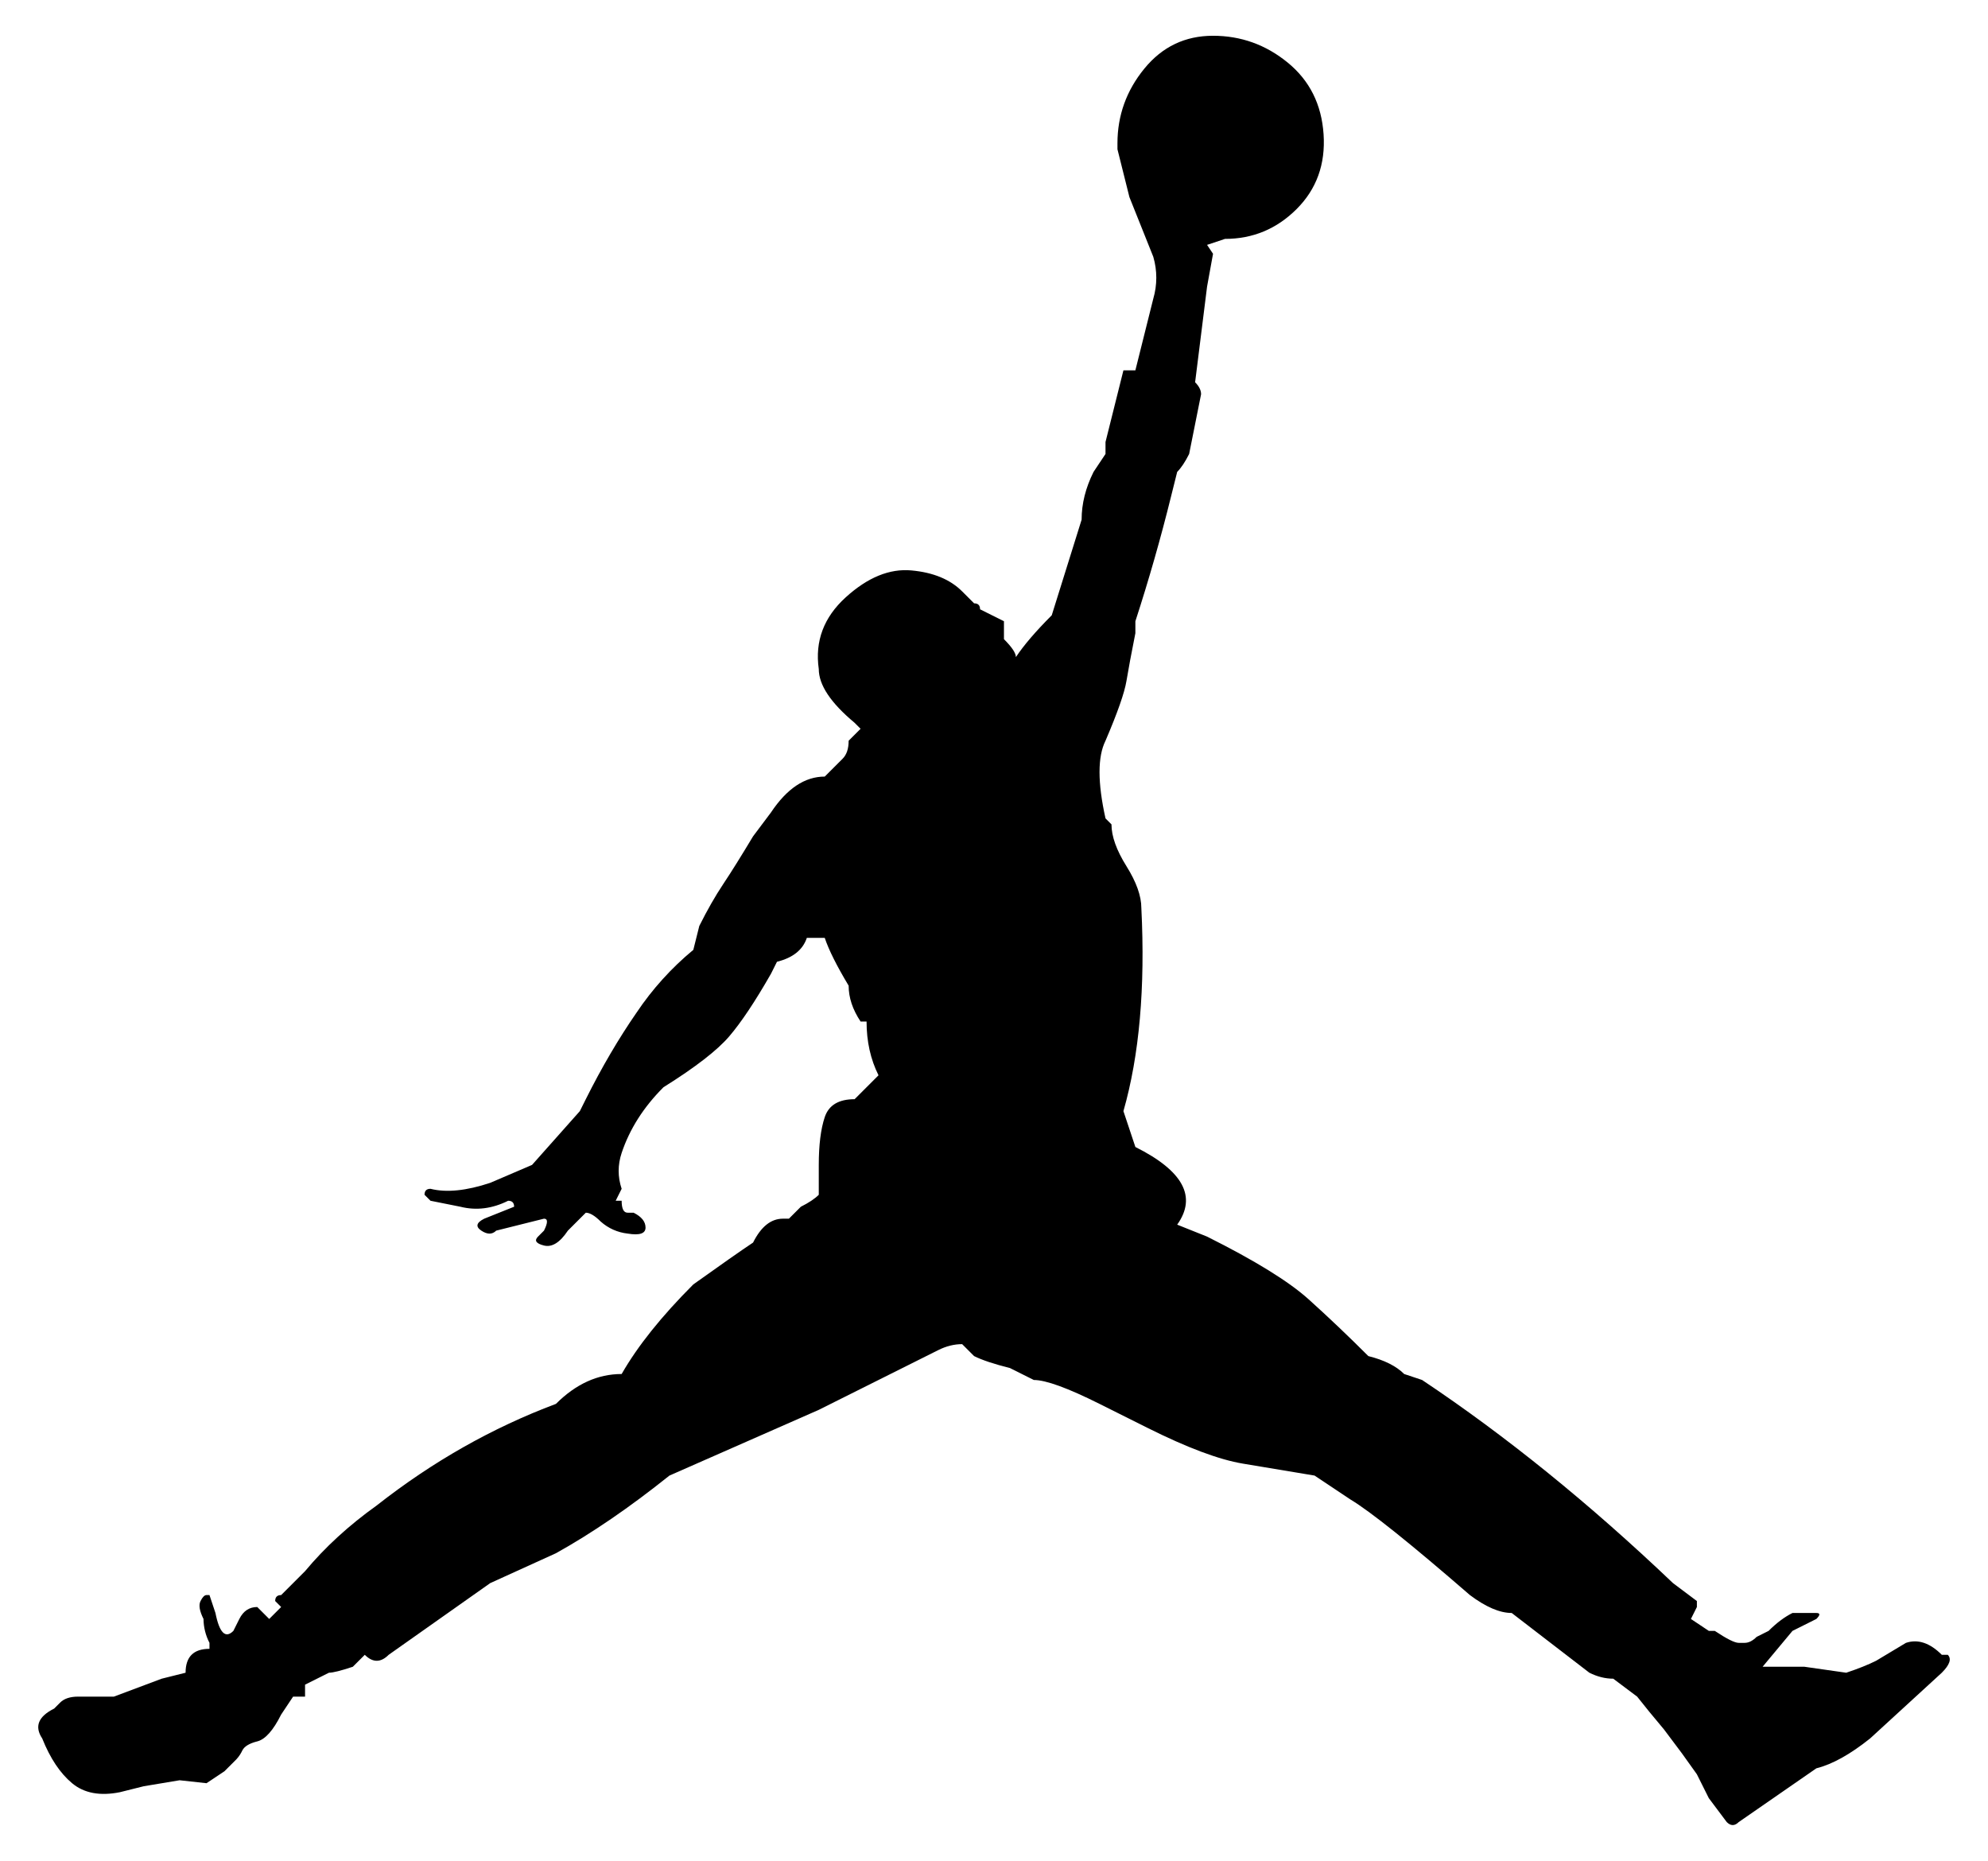
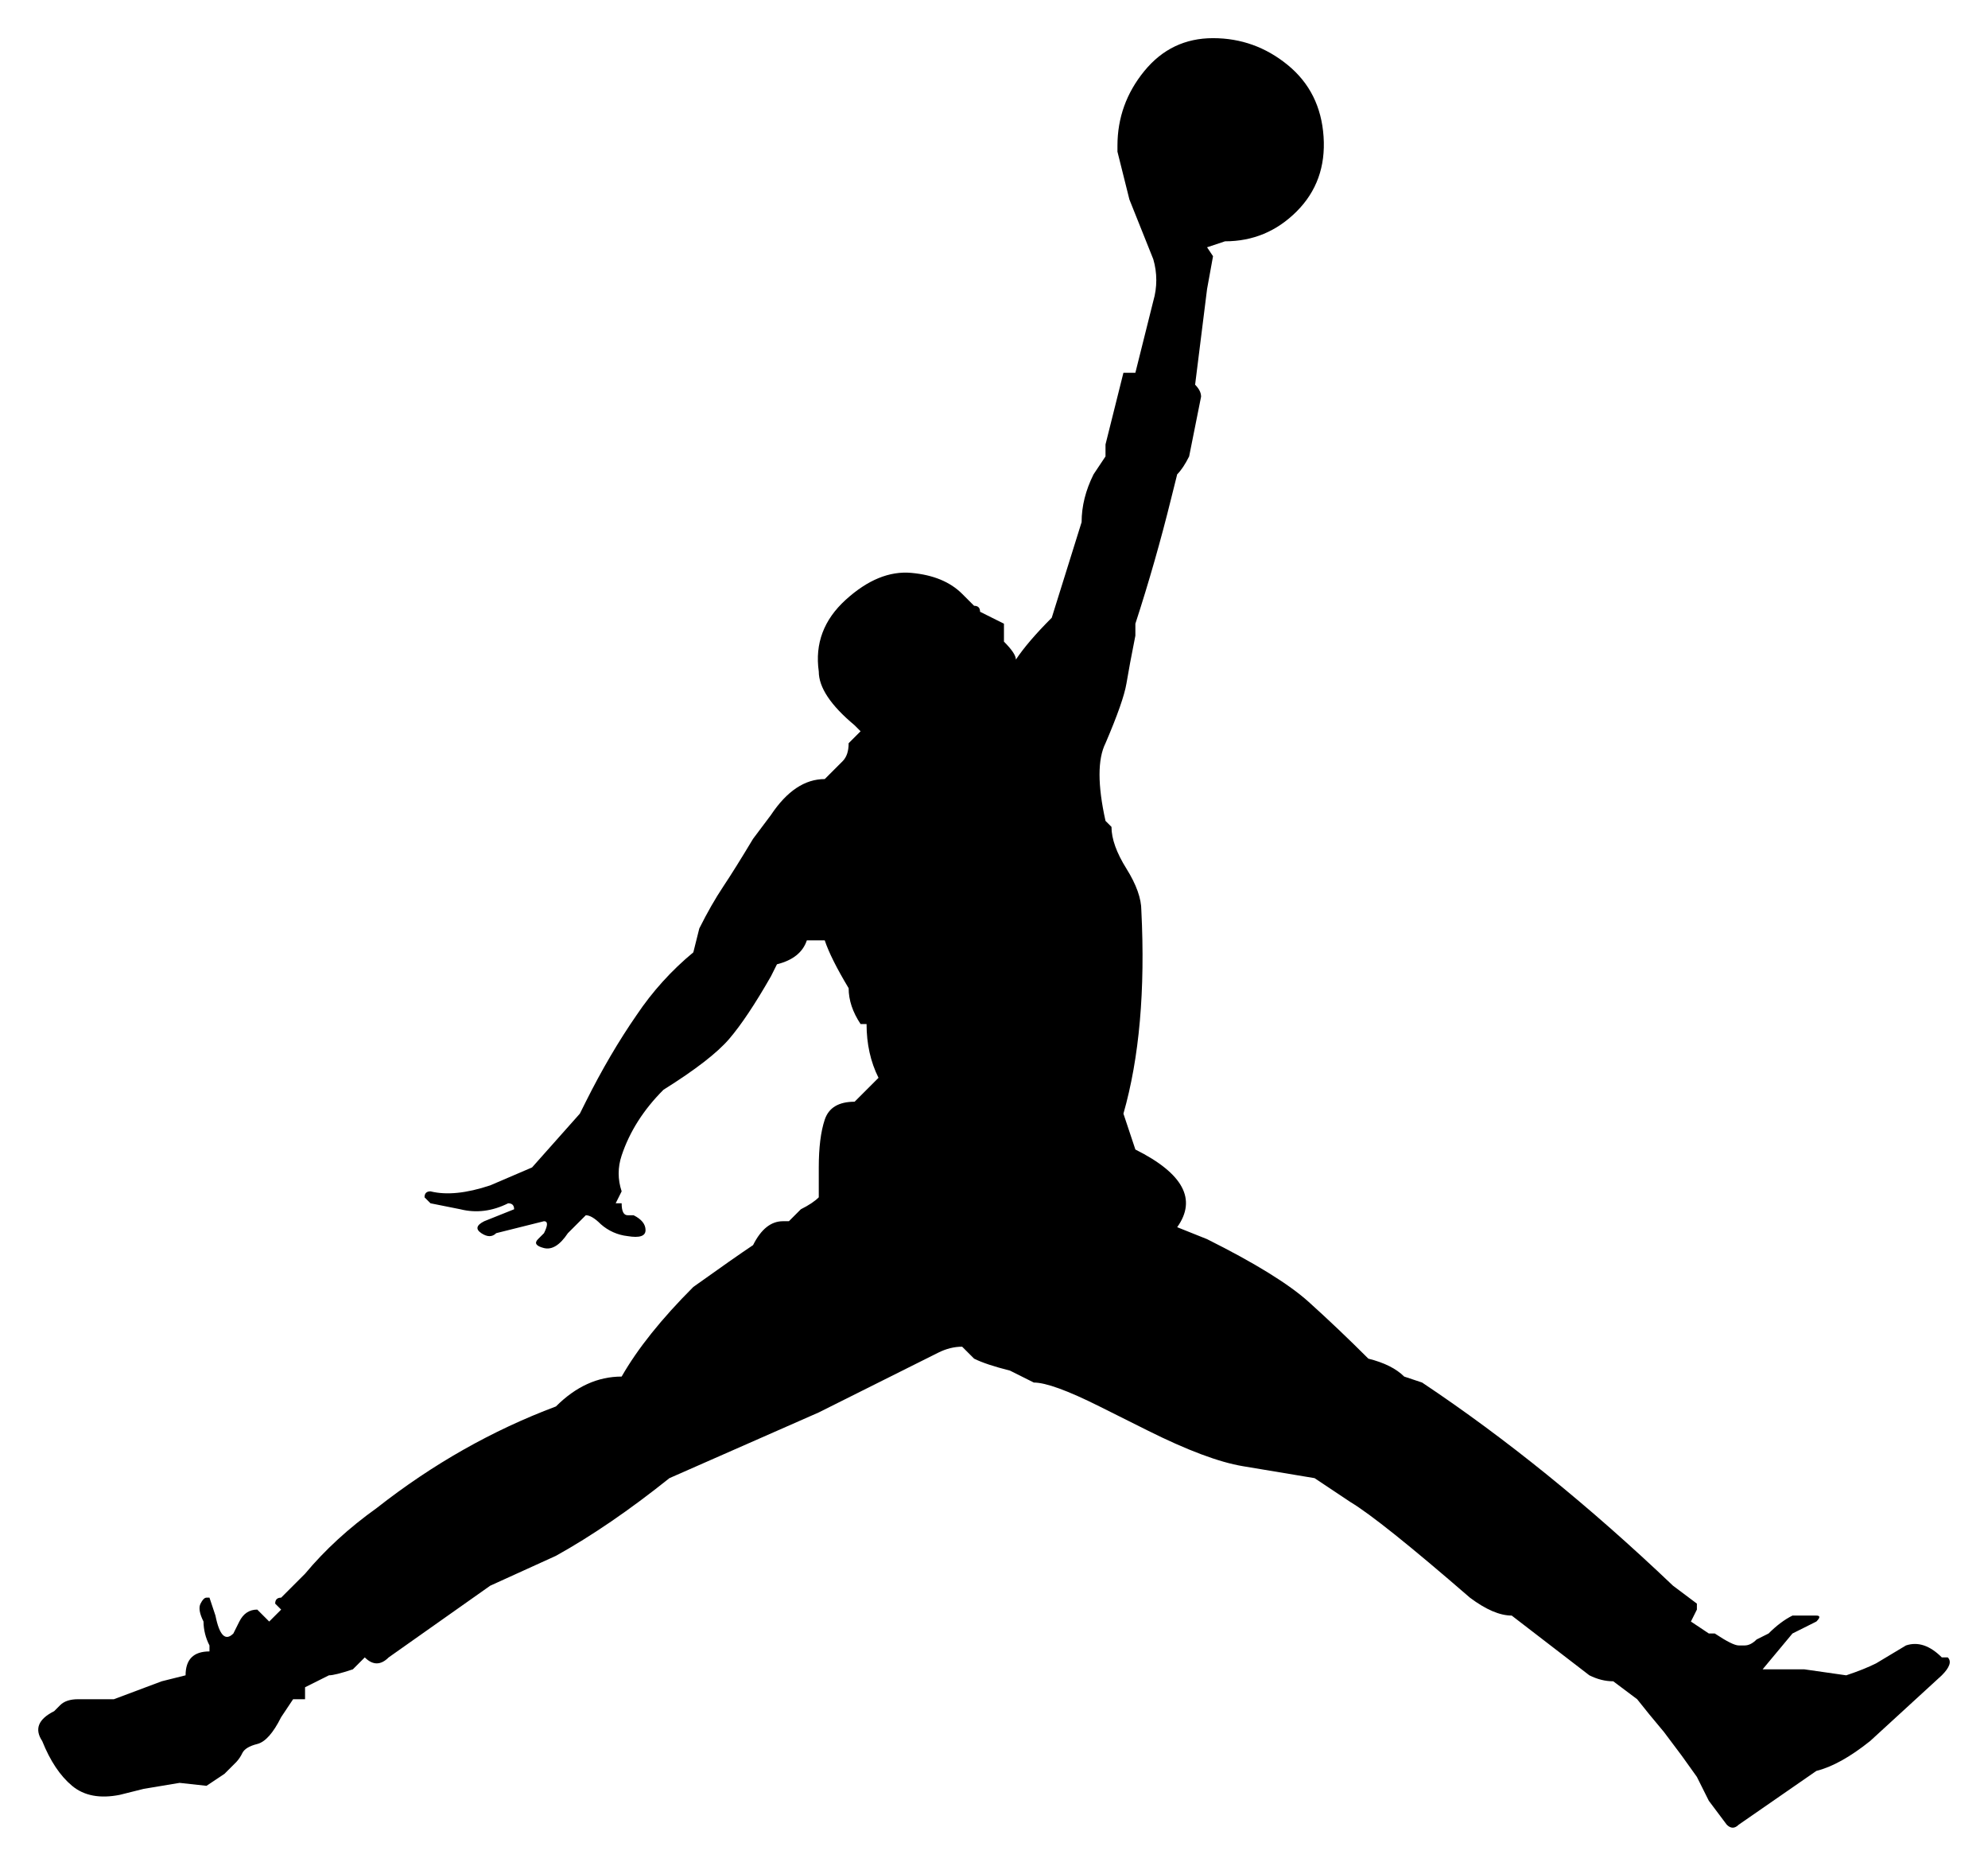
- <svg xmlns="http://www.w3.org/2000/svg" viewBox="-0.48 0.32 24.96 23.36" role="img">
-   <path d="M13.55 2.194v-.075c0-.35.113-.663.338-.938.225-.275.512-.412.862-.412s.663.112.938.337.425.525.45.9c.025.375-.088.688-.338.938s-.55.375-.9.375l-.225.075.075.112-.075.413-.15 1.2c.05.05.075.1.075.15l-.15.75c-.05.1-.1.175-.15.225l-.075.3a22.59 22.59 0 01-.45 1.575v.15c-.05.25-.087.45-.112.6-.025.15-.113.4-.263.75-.1.2-.1.525 0 .975l.075.075c0 .15.063.325.188.525s.187.375.187.525c.05 1-.025 1.85-.225 2.55l.15.45c.6.3.775.625.525.975l.375.15c.6.3 1.025.562 1.275.787.25.225.5.463.75.713.2.05.35.125.45.225l.225.075c1.05.7 2.1 1.55 3.15 2.55l.3.225v.075l-.075.15.225.15h.075c.15.1.25.15.3.15h.075c.05 0 .1-.025.15-.075l.15-.075c.1-.1.2-.175.3-.225h.3c.05 0 .05.025 0 .075l-.3.15-.375.45h.525l.525.075c.15-.05.275-.1.375-.15l.375-.225c.15-.05.3 0 .45.15h.075c.05.05.025.125-.075.225l-.9.825c-.25.2-.475.325-.675.375l-.975.675c-.05.05-.1.05-.15 0l-.225-.3-.15-.3-.188-.263-.225-.3-.187-.225-.15-.187-.3-.225c-.1 0-.2-.025-.3-.075l-.975-.75c-.15 0-.325-.075-.525-.225-.75-.65-1.25-1.05-1.5-1.2l-.45-.3-.9-.15c-.3-.05-.7-.2-1.2-.45l-.6-.3c-.4-.2-.675-.3-.825-.3l-.3-.15c-.2-.05-.35-.1-.45-.15l-.15-.15c-.1 0-.2.025-.3.075l-1.5.75-1.875.825c-.5.4-.975.725-1.425.975l-.825.375-1.275.9c-.1.1-.2.1-.3 0l-.15.15c-.15.05-.25.075-.3.075l-.3.15v.15H3.2l-.15.225c-.1.2-.2.312-.3.337-.1.025-.162.063-.187.113a.434.434 0 01-.075.112l-.15.15-.225.15-.338-.037-.45.075-.3.075c-.25.05-.45.012-.6-.113-.15-.125-.275-.312-.375-.562-.1-.15-.05-.275.15-.375l.075-.075c.05-.05.125-.075.225-.075h.45l.6-.225.3-.075c0-.1.025-.175.075-.225.05-.05.125-.075.225-.075v-.075a.666.666 0 01-.075-.3c-.05-.1-.063-.175-.037-.225.025-.05.05-.075.075-.075h.037l.075.225c.05.25.125.325.225.225l.075-.15c.05-.1.125-.15.225-.15l.15.15.15-.15-.075-.075c0-.05.025-.075.075-.075l.3-.3c.25-.3.55-.575.9-.825.7-.55 1.45-.975 2.25-1.275.25-.25.525-.375.825-.375.2-.35.5-.725.9-1.125.35-.25.6-.425.75-.525.1-.2.225-.3.375-.3h.075l.15-.15c.1-.05.175-.1.225-.15v-.375c0-.25.025-.45.075-.6.05-.15.175-.225.375-.225l.3-.3c-.1-.2-.15-.425-.15-.675h-.075c-.1-.15-.15-.3-.15-.45-.15-.25-.25-.45-.3-.6H9.65c-.05.15-.175.25-.375.3l-.075.15c-.2.35-.375.612-.525.787-.15.175-.425.388-.825.638-.25.25-.425.525-.525.825-.05.15-.05.3 0 .45l-.075.15h.075c0 .1.025.15.075.15h.075c.1.05.15.112.15.187s-.075.1-.225.075a.606.606 0 01-.337-.15c-.075-.075-.138-.112-.188-.112l-.225.225c-.1.15-.2.212-.3.187-.1-.025-.125-.062-.075-.112l.075-.075c.05-.1.05-.15 0-.15l-.6.15c-.05.05-.112.05-.187 0s-.063-.1.037-.15l.375-.15c0-.05-.025-.075-.075-.075-.2.1-.4.125-.6.075l-.375-.075-.075-.075c0-.05.025-.075.075-.075.2.05.45.025.75-.075l.525-.225.6-.675.075-.15c.2-.4.413-.763.638-1.088a3.68 3.68 0 01.712-.787l.075-.3c.1-.2.2-.375.3-.525.1-.15.225-.35.375-.6l.225-.3c.2-.3.425-.45.675-.45l.225-.225c.05-.05.075-.125.075-.225l.15-.15-.075-.075c-.3-.25-.45-.475-.45-.675-.05-.35.063-.65.338-.9s.55-.363.825-.338c.275.025.487.113.637.263l.15.15c.05 0 .075.025.075.075l.3.15v.225c.1.1.15.175.15.225.1-.15.25-.325.45-.525l.375-1.2c0-.2.05-.4.15-.6l.15-.225v-.15l.225-.9h.15l.225-.9a.933.933 0 000-.525l-.3-.75-.15-.6z" />
+ <svg xmlns="http://www.w3.org/2000/svg" viewBox="-0.48 0.29 24.96 23.42" role="img">
+   <path fill="#000000" d="M13.55 2.194v-.075c0-.35.113-.663.338-.938.225-.275.512-.412.862-.412s.663.112.938.337.425.525.45.9c.025.375-.088.688-.338.938s-.55.375-.9.375l-.225.075.075.112-.075.413-.15 1.2c.05.05.075.1.075.15l-.15.75c-.05.1-.1.175-.15.225l-.075.3a22.59 22.59 0 01-.45 1.575v.15c-.05.25-.087.45-.112.6-.025.15-.113.4-.263.75-.1.2-.1.525 0 .975l.075.075c0 .15.063.325.188.525s.187.375.187.525c.05 1-.025 1.85-.225 2.55l.15.45c.6.3.775.625.525.975l.375.15c.6.3 1.025.562 1.275.787.25.225.5.463.75.713.2.05.35.125.45.225l.225.075c1.05.7 2.1 1.55 3.15 2.55l.3.225v.075l-.075.15.225.15h.075c.15.1.25.15.3.15h.075c.05 0 .1-.025.15-.075l.15-.075c.1-.1.2-.175.3-.225h.3c.05 0 .05.025 0 .075l-.3.15-.375.45h.525l.525.075c.15-.05.275-.1.375-.15l.375-.225c.15-.05.3 0 .45.15h.075c.05.05.025.125-.075.225l-.9.825c-.25.2-.475.325-.675.375l-.975.675c-.05.05-.1.05-.15 0l-.225-.3-.15-.3-.188-.263-.225-.3-.187-.225-.15-.187-.3-.225c-.1 0-.2-.025-.3-.075l-.975-.75c-.15 0-.325-.075-.525-.225-.75-.65-1.25-1.05-1.5-1.2l-.45-.3-.9-.15c-.3-.05-.7-.2-1.2-.45l-.6-.3c-.4-.2-.675-.3-.825-.3l-.3-.15c-.2-.05-.35-.1-.45-.15l-.15-.15c-.1 0-.2.025-.3.075l-1.5.75-1.875.825c-.5.4-.975.725-1.425.975l-.825.375-1.275.9c-.1.1-.2.1-.3 0l-.15.15c-.15.05-.25.075-.3.075l-.3.15v.15H3.2l-.15.225c-.1.2-.2.312-.3.337-.1.025-.162.063-.187.113a.434.434 0 01-.075.112l-.15.15-.225.15-.338-.037-.45.075-.3.075c-.25.05-.45.012-.6-.113-.15-.125-.275-.312-.375-.562-.1-.15-.05-.275.15-.375l.075-.075c.05-.05.125-.075.225-.075h.45l.6-.225.3-.075c0-.1.025-.175.075-.225.05-.05.125-.075.225-.075v-.075a.666.666 0 01-.075-.3c-.05-.1-.063-.175-.037-.225.025-.05.05-.075.075-.075h.037l.075.225c.05.25.125.325.225.225l.075-.15c.05-.1.125-.15.225-.15l.15.15.15-.15-.075-.075c0-.05.025-.075.075-.075l.3-.3c.25-.3.55-.575.9-.825.7-.55 1.45-.975 2.25-1.275.25-.25.525-.375.825-.375.2-.35.5-.725.9-1.125.35-.25.6-.425.75-.525.1-.2.225-.3.375-.3h.075l.15-.15c.1-.05.175-.1.225-.15v-.375c0-.25.025-.45.075-.6.05-.15.175-.225.375-.225l.3-.3c-.1-.2-.15-.425-.15-.675h-.075c-.1-.15-.15-.3-.15-.45-.15-.25-.25-.45-.3-.6H9.65c-.05.15-.175.25-.375.3l-.075.15c-.2.35-.375.612-.525.787-.15.175-.425.388-.825.638-.25.25-.425.525-.525.825-.05.15-.05.3 0 .45l-.075.15h.075c0 .1.025.15.075.15h.075c.1.05.15.112.15.187s-.075.1-.225.075a.606.606 0 01-.337-.15c-.075-.075-.138-.112-.188-.112l-.225.225c-.1.15-.2.212-.3.187-.1-.025-.125-.062-.075-.112l.075-.075c.05-.1.05-.15 0-.15l-.6.15c-.05.05-.112.05-.187 0s-.063-.1.037-.15l.375-.15c0-.05-.025-.075-.075-.075-.2.1-.4.125-.6.075l-.375-.075-.075-.075c0-.05.025-.075.075-.075.2.05.45.025.75-.075l.525-.225.6-.675.075-.15c.2-.4.413-.763.638-1.088a3.68 3.68 0 01.712-.787l.075-.3c.1-.2.2-.375.3-.525.1-.15.225-.35.375-.6l.225-.3c.2-.3.425-.45.675-.45l.225-.225c.05-.05.075-.125.075-.225l.15-.15-.075-.075c-.3-.25-.45-.475-.45-.675-.05-.35.063-.65.338-.9s.55-.363.825-.338c.275.025.487.113.637.263l.15.15c.05 0 .075.025.075.075l.3.15v.225c.1.1.15.175.15.225.1-.15.25-.325.45-.525l.375-1.2c0-.2.05-.4.15-.6l.15-.225v-.15l.225-.9h.15l.225-.9a.933.933 0 000-.525l-.3-.75-.15-.6z" />
</svg>
